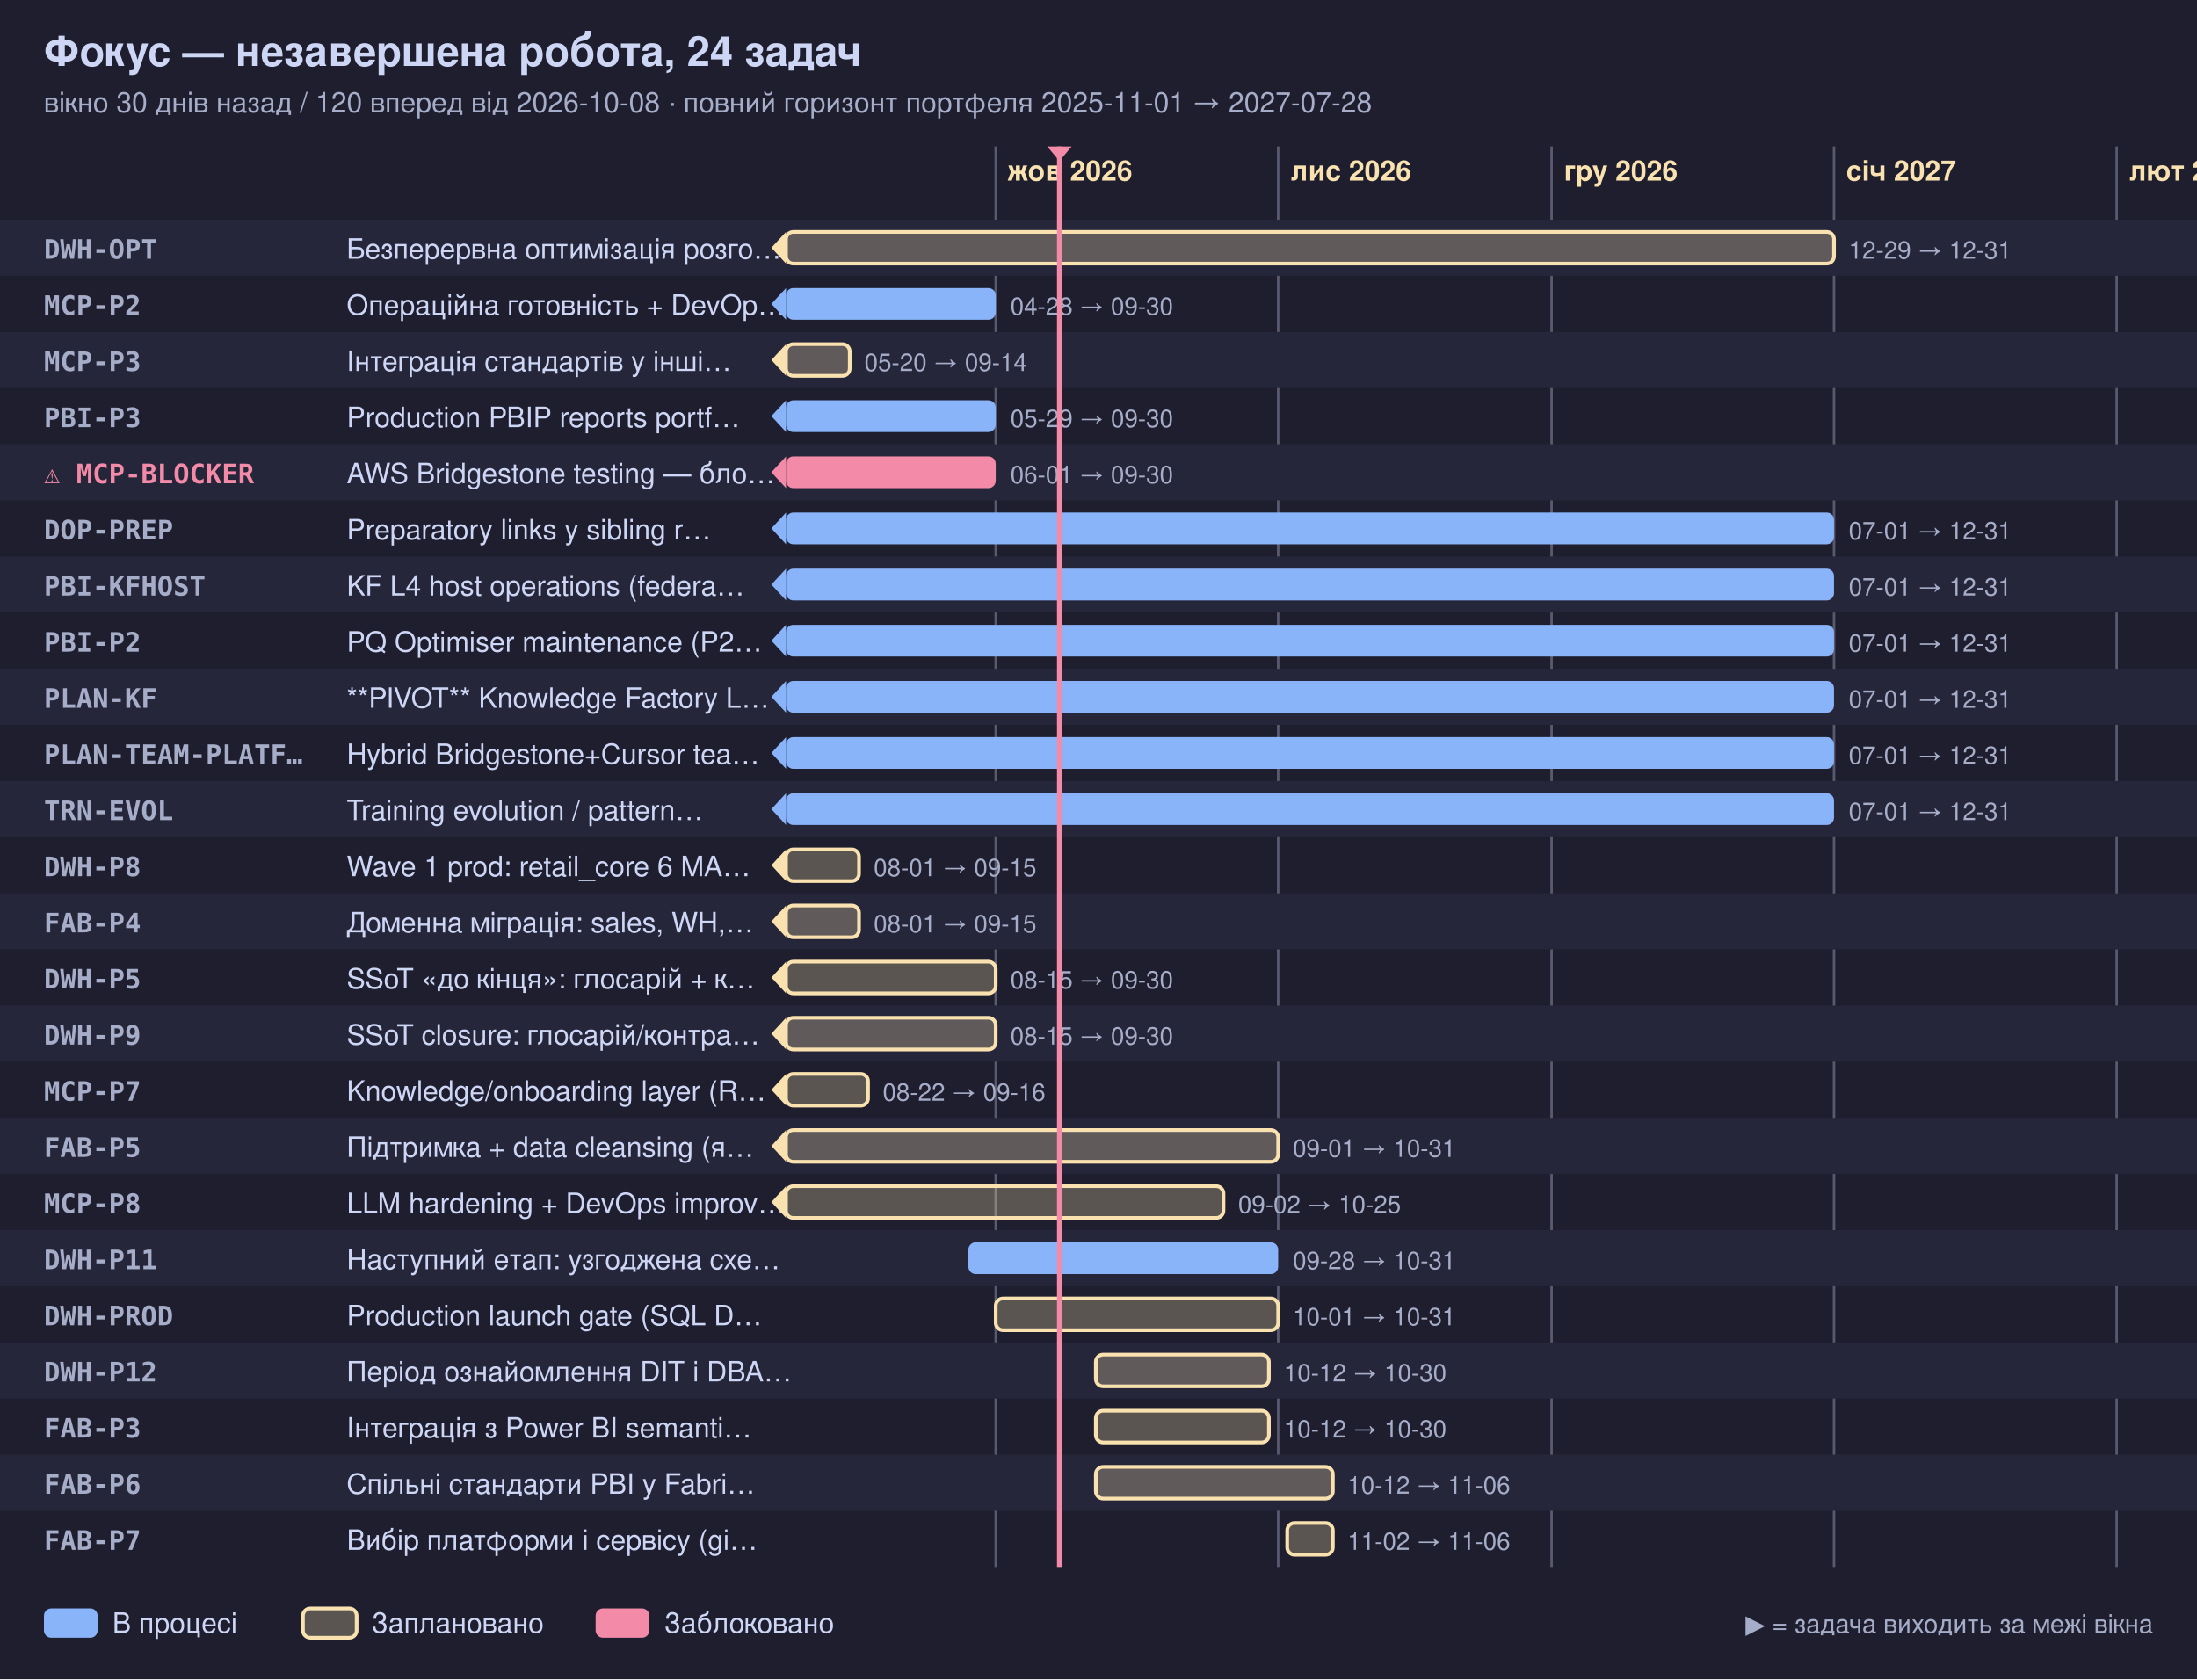
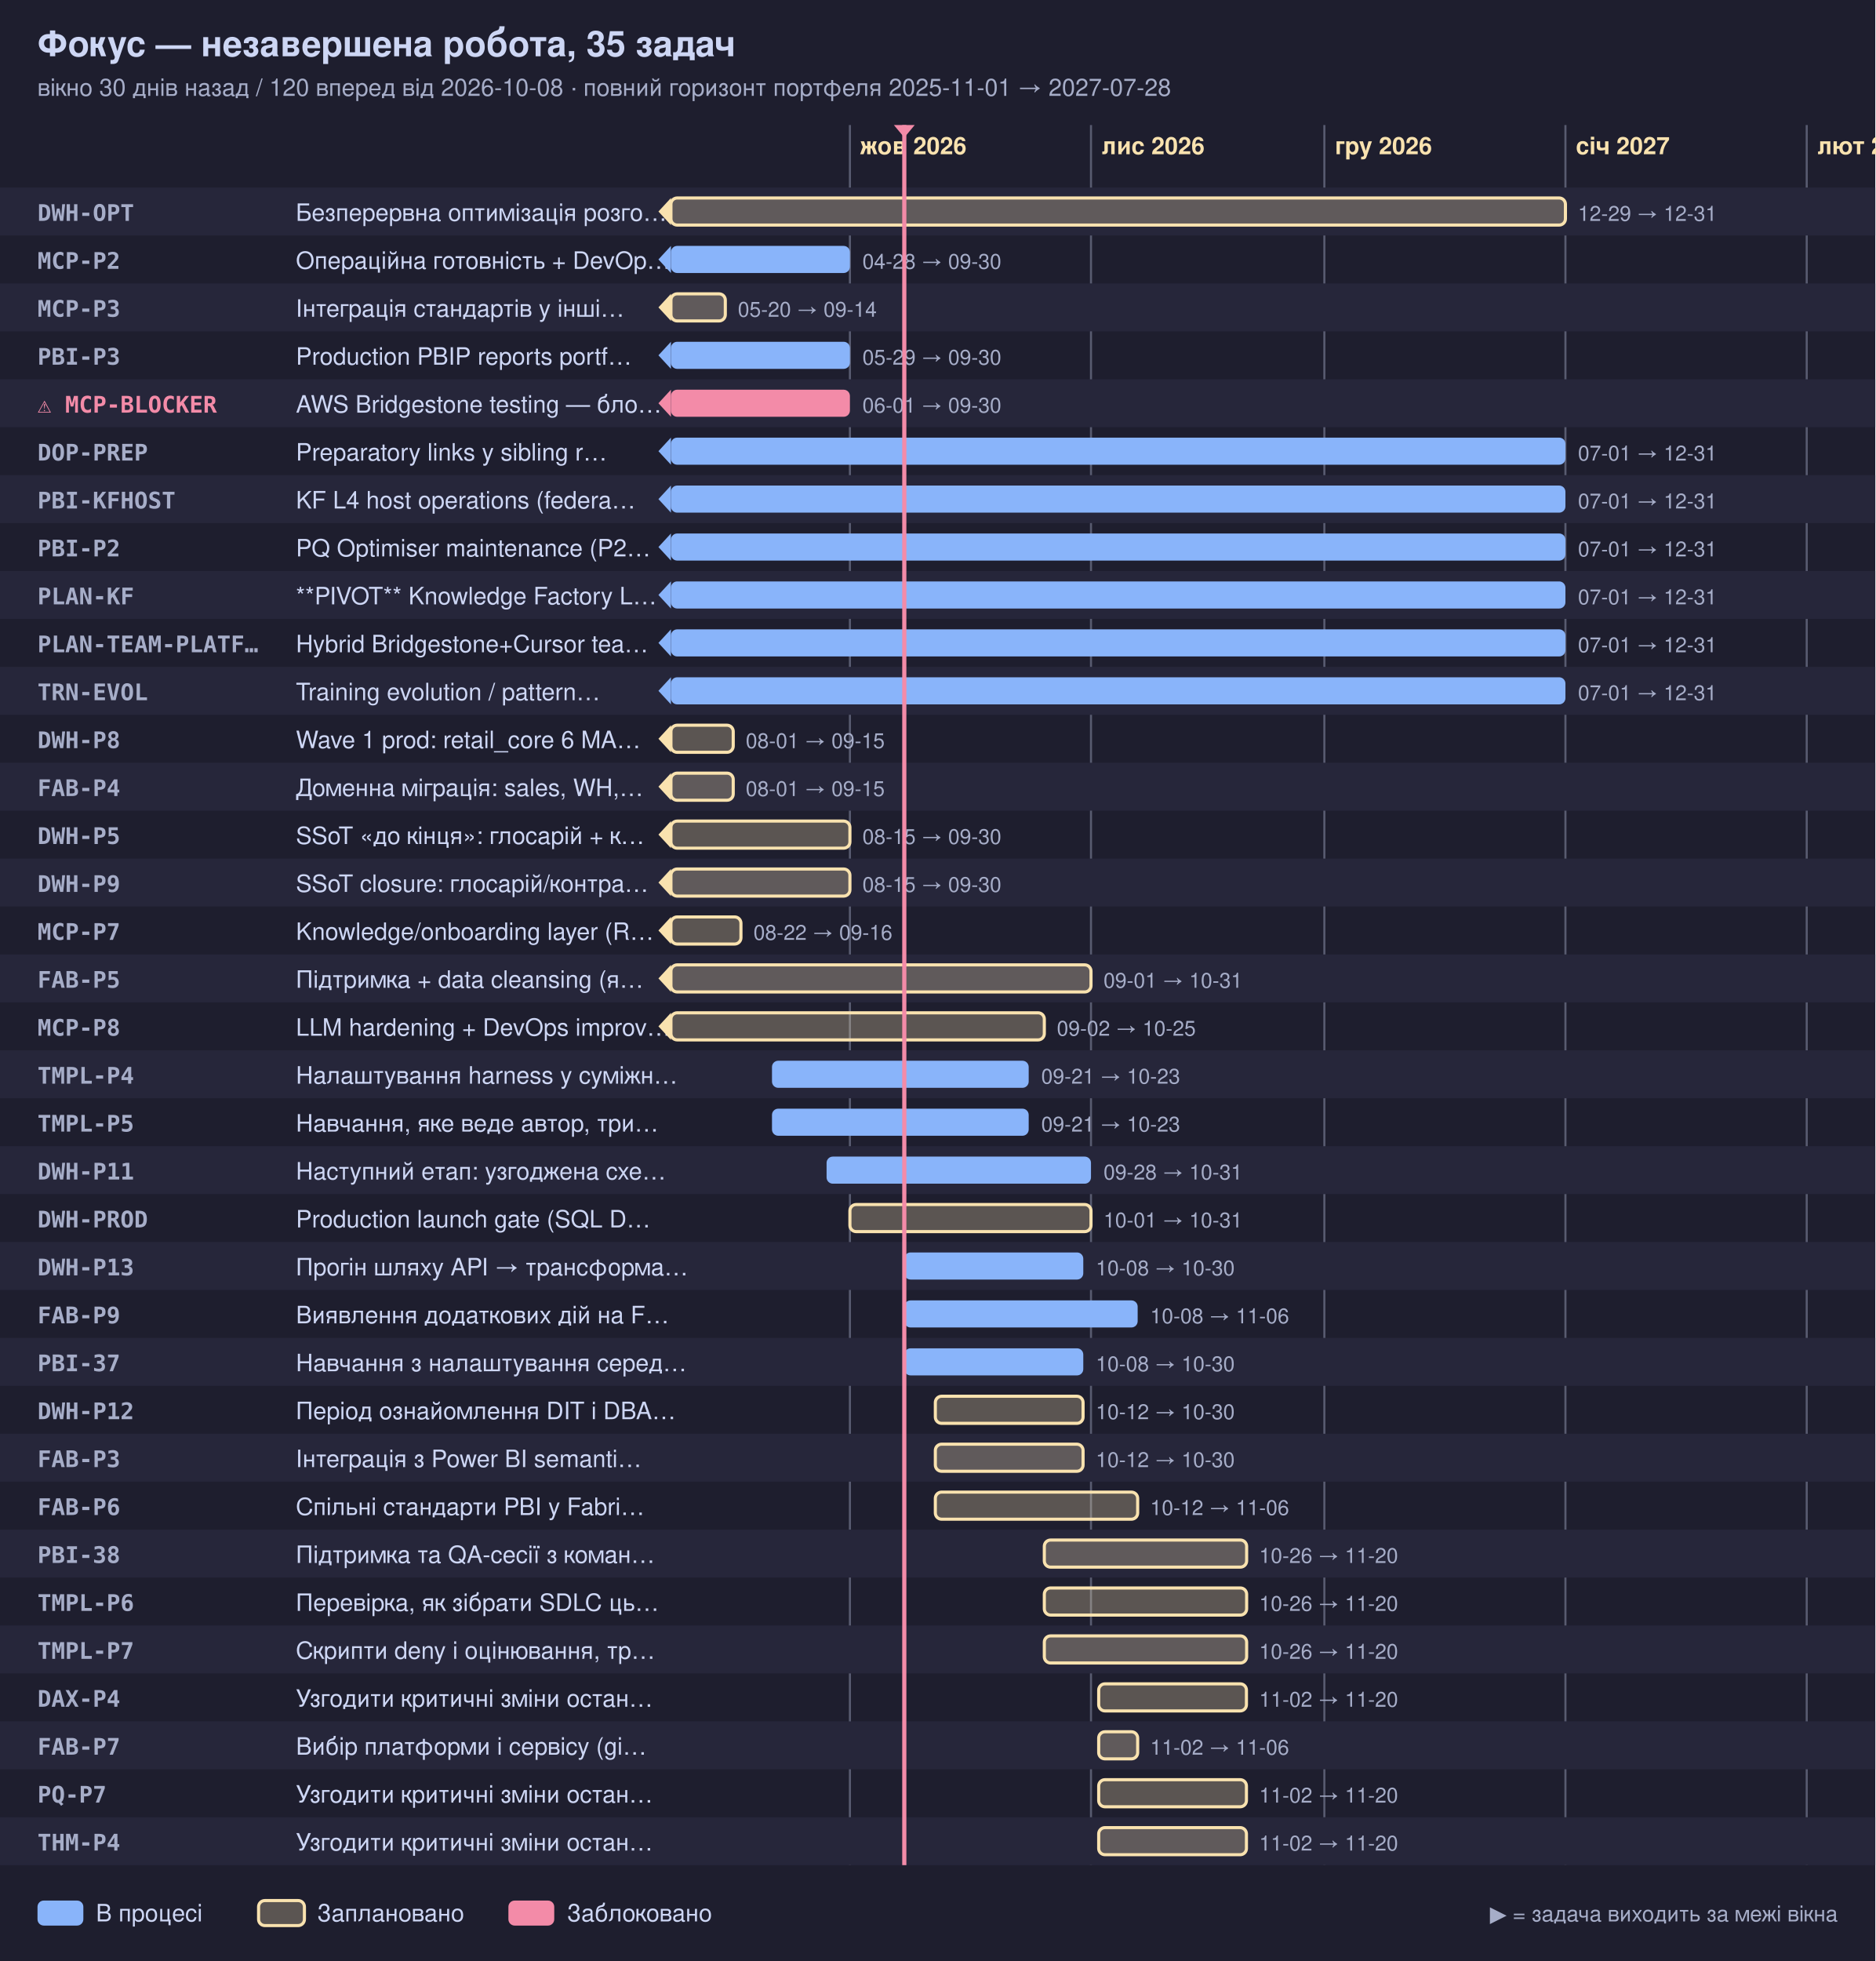
- <svg xmlns="http://www.w3.org/2000/svg" width="900" height="688" viewBox="0 0 900 688" role="img" aria-label="Фокус — незавершена робота, 24 задач" font-family="Segoe UI,Helvetica,Arial,sans-serif">
-   <rect width="900" height="688" fill="#1e1e2e" />
-   <text x="18" y="27" font-size="17" font-weight="700" fill="#cdd6f4">Фокус — незавершена робота, 24 задач</text>
+ <svg xmlns="http://www.w3.org/2000/svg" width="900" height="941" viewBox="0 0 900 941" role="img" aria-label="Фокус — незавершена робота, 35 задач" font-family="Segoe UI,Helvetica,Arial,sans-serif">
+   <rect width="900" height="941" fill="#1e1e2e" />
+   <text x="18" y="27" font-size="17" font-weight="700" fill="#cdd6f4">Фокус — незавершена робота, 35 задач</text>
  <text x="18" y="46" font-size="11.5" fill="#a6adc8">вікно 30 днів назад / 120 вперед від 2026-10-08 · повний горизонт портфеля 2025-11-01 → 2027-07-28</text>
-   <line x1="407.9" y1="60.0" x2="407.9" y2="642.0" stroke="#585b70" stroke-width="1" />
+   <line x1="407.9" y1="60.0" x2="407.9" y2="895.0" stroke="#585b70" stroke-width="1" />
  <text x="412.9" y="74.0" font-size="11.5" font-weight="600" fill="#f9e2af">жов 2026</text>
-   <line x1="523.6" y1="60.0" x2="523.6" y2="642.0" stroke="#585b70" stroke-width="1" />
+   <line x1="523.6" y1="60.0" x2="523.6" y2="895.0" stroke="#585b70" stroke-width="1" />
  <text x="528.6" y="74.0" font-size="11.5" font-weight="600" fill="#f9e2af">лис 2026</text>
-   <line x1="635.6" y1="60.0" x2="635.6" y2="642.0" stroke="#585b70" stroke-width="1" />
+   <line x1="635.6" y1="60.0" x2="635.6" y2="895.0" stroke="#585b70" stroke-width="1" />
  <text x="640.6" y="74.0" font-size="11.5" font-weight="600" fill="#f9e2af">гру 2026</text>
-   <line x1="751.3" y1="60.0" x2="751.3" y2="642.0" stroke="#585b70" stroke-width="1" />
+   <line x1="751.3" y1="60.0" x2="751.3" y2="895.0" stroke="#585b70" stroke-width="1" />
  <text x="756.3" y="74.0" font-size="11.5" font-weight="600" fill="#f9e2af">січ 2027</text>
-   <line x1="867.1" y1="60.0" x2="867.1" y2="642.0" stroke="#585b70" stroke-width="1" />
+   <line x1="867.1" y1="60.0" x2="867.1" y2="895.0" stroke="#585b70" stroke-width="1" />
  <text x="872.1" y="74.0" font-size="11.5" font-weight="600" fill="#f9e2af">лют 2027</text>
  <rect x="0" y="90.0" width="900" height="23" fill="#26263a" />
  <text x="18" y="106.0" font-size="11" font-weight="600" fill="#a6adc8" font-family="Consolas,monospace">DWH-OPT</text>
  <text x="142" y="106.0" font-size="11.5" fill="#cdd6f4">Безперервна оптимізація розго…</text>
  <rect x="322.0" y="95.0" width="429.3" height="13" rx="3" fill="#f9e2af" fill-opacity="0.28" stroke="#f9e2af" stroke-width="1.5" />
  <polygon points="322.0,95.0 322.0,108.0 316.0,101.5" fill="#f9e2af" />
  <text x="757.3" y="106.0" font-size="10" fill="#a6adc8">12-29 → 12-31</text>
  <text x="18" y="129.0" font-size="11" font-weight="600" fill="#a6adc8" font-family="Consolas,monospace">MCP-P2</text>
  <text x="142" y="129.0" font-size="11.5" fill="#cdd6f4">Операційна готовність + DevOp…</text>
  <rect x="322.0" y="118.0" width="85.9" height="13" rx="3" fill="#89b4fa" />
  <polygon points="322.0,118.0 322.0,131.0 316.0,124.5" fill="#89b4fa" />
  <text x="413.9" y="129.0" font-size="10" fill="#a6adc8">04-28 → 09-30</text>
  <rect x="0" y="136.0" width="900" height="23" fill="#26263a" />
  <text x="18" y="152.0" font-size="11" font-weight="600" fill="#a6adc8" font-family="Consolas,monospace">MCP-P3</text>
  <text x="142" y="152.0" font-size="11.5" fill="#cdd6f4">Інтеграція стандартів у інші…</text>
  <rect x="322.0" y="141.0" width="26.1" height="13" rx="3" fill="#f9e2af" fill-opacity="0.28" stroke="#f9e2af" stroke-width="1.5" />
  <polygon points="322.0,141.0 322.0,154.0 316.0,147.5" fill="#f9e2af" />
  <text x="354.1" y="152.0" font-size="10" fill="#a6adc8">05-20 → 09-14</text>
  <text x="18" y="175.0" font-size="11" font-weight="600" fill="#a6adc8" font-family="Consolas,monospace">PBI-P3</text>
  <text x="142" y="175.0" font-size="11.5" fill="#cdd6f4">Production PBIP reports portf…</text>
  <rect x="322.0" y="164.0" width="85.9" height="13" rx="3" fill="#89b4fa" />
  <polygon points="322.0,164.0 322.0,177.0 316.0,170.5" fill="#89b4fa" />
  <text x="413.9" y="175.0" font-size="10" fill="#a6adc8">05-29 → 09-30</text>
  <rect x="0" y="182.0" width="900" height="23" fill="#26263a" />
  <text x="18" y="198.0" font-size="11" font-weight="600" fill="#f38ba8" font-family="Consolas,monospace">⚠ MCP-BLOCKER</text>
  <text x="142" y="198.0" font-size="11.5" fill="#cdd6f4">AWS Bridgestone testing — бло…</text>
  <rect x="322.0" y="187.0" width="85.9" height="13" rx="3" fill="#f38ba8" />
  <polygon points="322.0,187.0 322.0,200.0 316.0,193.5" fill="#f38ba8" />
  <text x="413.9" y="198.0" font-size="10" fill="#a6adc8">06-01 → 09-30</text>
  <text x="18" y="221.0" font-size="11" font-weight="600" fill="#a6adc8" font-family="Consolas,monospace">DOP-PREP</text>
  <text x="142" y="221.0" font-size="11.5" fill="#cdd6f4">Preparatory links у sibling r…</text>
  <rect x="322.0" y="210.0" width="429.3" height="13" rx="3" fill="#89b4fa" />
  <polygon points="322.0,210.0 322.0,223.0 316.0,216.5" fill="#89b4fa" />
  <text x="757.3" y="221.0" font-size="10" fill="#a6adc8">07-01 → 12-31</text>
  <rect x="0" y="228.0" width="900" height="23" fill="#26263a" />
  <text x="18" y="244.0" font-size="11" font-weight="600" fill="#a6adc8" font-family="Consolas,monospace">PBI-KFHOST</text>
  <text x="142" y="244.0" font-size="11.5" fill="#cdd6f4">KF L4 host operations (federa…</text>
  <rect x="322.0" y="233.0" width="429.3" height="13" rx="3" fill="#89b4fa" />
  <polygon points="322.0,233.0 322.0,246.0 316.0,239.5" fill="#89b4fa" />
  <text x="757.3" y="244.0" font-size="10" fill="#a6adc8">07-01 → 12-31</text>
  <text x="18" y="267.0" font-size="11" font-weight="600" fill="#a6adc8" font-family="Consolas,monospace">PBI-P2</text>
  <text x="142" y="267.0" font-size="11.5" fill="#cdd6f4">PQ Optimiser maintenance (P2…</text>
  <rect x="322.0" y="256.0" width="429.3" height="13" rx="3" fill="#89b4fa" />
  <polygon points="322.0,256.0 322.0,269.0 316.0,262.5" fill="#89b4fa" />
  <text x="757.3" y="267.0" font-size="10" fill="#a6adc8">07-01 → 12-31</text>
  <rect x="0" y="274.0" width="900" height="23" fill="#26263a" />
  <text x="18" y="290.0" font-size="11" font-weight="600" fill="#a6adc8" font-family="Consolas,monospace">PLAN-KF</text>
  <text x="142" y="290.0" font-size="11.5" fill="#cdd6f4">**PIVOT** Knowledge Factory L…</text>
  <rect x="322.0" y="279.0" width="429.3" height="13" rx="3" fill="#89b4fa" />
  <polygon points="322.0,279.0 322.0,292.0 316.0,285.5" fill="#89b4fa" />
  <text x="757.3" y="290.0" font-size="10" fill="#a6adc8">07-01 → 12-31</text>
  <text x="18" y="313.0" font-size="11" font-weight="600" fill="#a6adc8" font-family="Consolas,monospace">PLAN-TEAM-PLATF…</text>
  <text x="142" y="313.0" font-size="11.5" fill="#cdd6f4">Hybrid Bridgestone+Cursor tea…</text>
  <rect x="322.0" y="302.0" width="429.3" height="13" rx="3" fill="#89b4fa" />
  <polygon points="322.0,302.0 322.0,315.0 316.0,308.5" fill="#89b4fa" />
  <text x="757.3" y="313.0" font-size="10" fill="#a6adc8">07-01 → 12-31</text>
  <rect x="0" y="320.0" width="900" height="23" fill="#26263a" />
  <text x="18" y="336.0" font-size="11" font-weight="600" fill="#a6adc8" font-family="Consolas,monospace">TRN-EVOL</text>
  <text x="142" y="336.0" font-size="11.5" fill="#cdd6f4">Training evolution / pattern…</text>
  <rect x="322.0" y="325.0" width="429.3" height="13" rx="3" fill="#89b4fa" />
  <polygon points="322.0,325.0 322.0,338.0 316.0,331.5" fill="#89b4fa" />
  <text x="757.3" y="336.0" font-size="10" fill="#a6adc8">07-01 → 12-31</text>
  <text x="18" y="359.0" font-size="11" font-weight="600" fill="#a6adc8" font-family="Consolas,monospace">DWH-P8</text>
  <text x="142" y="359.0" font-size="11.5" fill="#cdd6f4">Wave 1 prod: retail_core 6 MA…</text>
  <rect x="322.0" y="348.0" width="29.9" height="13" rx="3" fill="#f9e2af" fill-opacity="0.28" stroke="#f9e2af" stroke-width="1.5" />
  <polygon points="322.0,348.0 322.0,361.0 316.0,354.5" fill="#f9e2af" />
  <text x="357.9" y="359.0" font-size="10" fill="#a6adc8">08-01 → 09-15</text>
  <rect x="0" y="366.0" width="900" height="23" fill="#26263a" />
  <text x="18" y="382.0" font-size="11" font-weight="600" fill="#a6adc8" font-family="Consolas,monospace">FAB-P4</text>
  <text x="142" y="382.0" font-size="11.5" fill="#cdd6f4">Доменна міграція: sales, WH,…</text>
  <rect x="322.0" y="371.0" width="29.9" height="13" rx="3" fill="#f9e2af" fill-opacity="0.28" stroke="#f9e2af" stroke-width="1.5" />
  <polygon points="322.0,371.0 322.0,384.0 316.0,377.5" fill="#f9e2af" />
  <text x="357.9" y="382.0" font-size="10" fill="#a6adc8">08-01 → 09-15</text>
  <text x="18" y="405.0" font-size="11" font-weight="600" fill="#a6adc8" font-family="Consolas,monospace">DWH-P5</text>
  <text x="142" y="405.0" font-size="11.5" fill="#cdd6f4">SSoT «до кінця»: глосарій + к…</text>
  <rect x="322.0" y="394.0" width="85.9" height="13" rx="3" fill="#f9e2af" fill-opacity="0.28" stroke="#f9e2af" stroke-width="1.5" />
  <polygon points="322.0,394.0 322.0,407.0 316.0,400.5" fill="#f9e2af" />
  <text x="413.9" y="405.0" font-size="10" fill="#a6adc8">08-15 → 09-30</text>
  <rect x="0" y="412.0" width="900" height="23" fill="#26263a" />
  <text x="18" y="428.0" font-size="11" font-weight="600" fill="#a6adc8" font-family="Consolas,monospace">DWH-P9</text>
  <text x="142" y="428.0" font-size="11.5" fill="#cdd6f4">SSoT closure: глосарій/контра…</text>
  <rect x="322.0" y="417.0" width="85.9" height="13" rx="3" fill="#f9e2af" fill-opacity="0.28" stroke="#f9e2af" stroke-width="1.5" />
  <polygon points="322.0,417.0 322.0,430.0 316.0,423.5" fill="#f9e2af" />
  <text x="413.9" y="428.0" font-size="10" fill="#a6adc8">08-15 → 09-30</text>
  <text x="18" y="451.0" font-size="11" font-weight="600" fill="#a6adc8" font-family="Consolas,monospace">MCP-P7</text>
  <text x="142" y="451.0" font-size="11.5" fill="#cdd6f4">Knowledge/onboarding layer (R…</text>
  <rect x="322.0" y="440.0" width="33.6" height="13" rx="3" fill="#f9e2af" fill-opacity="0.28" stroke="#f9e2af" stroke-width="1.5" />
  <polygon points="322.0,440.0 322.0,453.0 316.0,446.5" fill="#f9e2af" />
  <text x="361.6" y="451.0" font-size="10" fill="#a6adc8">08-22 → 09-16</text>
  <rect x="0" y="458.0" width="900" height="23" fill="#26263a" />
  <text x="18" y="474.0" font-size="11" font-weight="600" fill="#a6adc8" font-family="Consolas,monospace">FAB-P5</text>
  <text x="142" y="474.0" font-size="11.5" fill="#cdd6f4">Підтримка + data cleansing (я…</text>
  <rect x="322.0" y="463.0" width="201.6" height="13" rx="3" fill="#f9e2af" fill-opacity="0.28" stroke="#f9e2af" stroke-width="1.5" />
  <polygon points="322.0,463.0 322.0,476.0 316.0,469.5" fill="#f9e2af" />
  <text x="529.6" y="474.0" font-size="10" fill="#a6adc8">09-01 → 10-31</text>
  <text x="18" y="497.0" font-size="11" font-weight="600" fill="#a6adc8" font-family="Consolas,monospace">MCP-P8</text>
  <text x="142" y="497.0" font-size="11.5" fill="#cdd6f4">LLM hardening + DevOps improv…</text>
  <rect x="322.0" y="486.0" width="179.2" height="13" rx="3" fill="#f9e2af" fill-opacity="0.28" stroke="#f9e2af" stroke-width="1.5" />
  <polygon points="322.0,486.0 322.0,499.0 316.0,492.5" fill="#f9e2af" />
  <text x="507.2" y="497.0" font-size="10" fill="#a6adc8">09-02 → 10-25</text>
  <rect x="0" y="504.0" width="900" height="23" fill="#26263a" />
-   <text x="18" y="520.0" font-size="11" font-weight="600" fill="#a6adc8" font-family="Consolas,monospace">DWH-P11</text>
-   <text x="142" y="520.0" font-size="11.5" fill="#cdd6f4">Наступний етап: узгоджена схе…</text>
-   <rect x="396.7" y="509.0" width="126.9" height="13" rx="3" fill="#89b4fa" />
-   <text x="529.6" y="520.0" font-size="10" fill="#a6adc8">09-28 → 10-31</text>
-   <text x="18" y="543.0" font-size="11" font-weight="600" fill="#a6adc8" font-family="Consolas,monospace">DWH-PROD</text>
-   <text x="142" y="543.0" font-size="11.5" fill="#cdd6f4">Production launch gate (SQL D…</text>
-   <rect x="407.9" y="532.0" width="115.7" height="13" rx="3" fill="#f9e2af" fill-opacity="0.28" stroke="#f9e2af" stroke-width="1.5" />
-   <text x="529.6" y="543.0" font-size="10" fill="#a6adc8">10-01 → 10-31</text>
+   <text x="18" y="520.0" font-size="11" font-weight="600" fill="#a6adc8" font-family="Consolas,monospace">TMPL-P4</text>
+   <text x="142" y="520.0" font-size="11.5" fill="#cdd6f4">Налаштування harness у суміжн…</text>
+   <rect x="370.5" y="509.0" width="123.2" height="13" rx="3" fill="#89b4fa" />
+   <text x="499.7" y="520.0" font-size="10" fill="#a6adc8">09-21 → 10-23</text>
+   <text x="18" y="543.0" font-size="11" font-weight="600" fill="#a6adc8" font-family="Consolas,monospace">TMPL-P5</text>
+   <text x="142" y="543.0" font-size="11.5" fill="#cdd6f4">Навчання, яке веде автор, три…</text>
+   <rect x="370.5" y="532.0" width="123.2" height="13" rx="3" fill="#89b4fa" />
+   <text x="499.7" y="543.0" font-size="10" fill="#a6adc8">09-21 → 10-23</text>
  <rect x="0" y="550.0" width="900" height="23" fill="#26263a" />
-   <text x="18" y="566.0" font-size="11" font-weight="600" fill="#a6adc8" font-family="Consolas,monospace">DWH-P12</text>
-   <text x="142" y="566.0" font-size="11.5" fill="#cdd6f4">Період ознайомлення DIT і DBA…</text>
-   <rect x="448.9" y="555.0" width="70.9" height="13" rx="3" fill="#f9e2af" fill-opacity="0.28" stroke="#f9e2af" stroke-width="1.5" />
-   <text x="525.9" y="566.0" font-size="10" fill="#a6adc8">10-12 → 10-30</text>
-   <text x="18" y="589.0" font-size="11" font-weight="600" fill="#a6adc8" font-family="Consolas,monospace">FAB-P3</text>
-   <text x="142" y="589.0" font-size="11.5" fill="#cdd6f4">Інтеграція з Power BI semanti…</text>
-   <rect x="448.9" y="578.0" width="70.9" height="13" rx="3" fill="#f9e2af" fill-opacity="0.28" stroke="#f9e2af" stroke-width="1.5" />
-   <text x="525.9" y="589.0" font-size="10" fill="#a6adc8">10-12 → 10-30</text>
+   <text x="18" y="566.0" font-size="11" font-weight="600" fill="#a6adc8" font-family="Consolas,monospace">DWH-P11</text>
+   <text x="142" y="566.0" font-size="11.5" fill="#cdd6f4">Наступний етап: узгоджена схе…</text>
+   <rect x="396.7" y="555.0" width="126.9" height="13" rx="3" fill="#89b4fa" />
+   <text x="529.6" y="566.0" font-size="10" fill="#a6adc8">09-28 → 10-31</text>
+   <text x="18" y="589.0" font-size="11" font-weight="600" fill="#a6adc8" font-family="Consolas,monospace">DWH-PROD</text>
+   <text x="142" y="589.0" font-size="11.5" fill="#cdd6f4">Production launch gate (SQL D…</text>
+   <rect x="407.9" y="578.0" width="115.7" height="13" rx="3" fill="#f9e2af" fill-opacity="0.28" stroke="#f9e2af" stroke-width="1.5" />
+   <text x="529.6" y="589.0" font-size="10" fill="#a6adc8">10-01 → 10-31</text>
  <rect x="0" y="596.0" width="900" height="23" fill="#26263a" />
-   <text x="18" y="612.0" font-size="11" font-weight="600" fill="#a6adc8" font-family="Consolas,monospace">FAB-P6</text>
-   <text x="142" y="612.0" font-size="11.5" fill="#cdd6f4">Спільні стандарти PBI у Fabri…</text>
-   <rect x="448.9" y="601.0" width="97.1" height="13" rx="3" fill="#f9e2af" fill-opacity="0.28" stroke="#f9e2af" stroke-width="1.5" />
-   <text x="552.0" y="612.0" font-size="10" fill="#a6adc8">10-12 → 11-06</text>
-   <text x="18" y="635.0" font-size="11" font-weight="600" fill="#a6adc8" font-family="Consolas,monospace">FAB-P7</text>
-   <text x="142" y="635.0" font-size="11.5" fill="#cdd6f4">Вибір платформи і сервісу (gi…</text>
-   <rect x="527.3" y="624.0" width="18.7" height="13" rx="3" fill="#f9e2af" fill-opacity="0.28" stroke="#f9e2af" stroke-width="1.5" />
-   <text x="552.0" y="635.0" font-size="10" fill="#a6adc8">11-02 → 11-06</text>
-   <line x1="434.0" y1="60.0" x2="434.0" y2="642.0" stroke="#f38ba8" stroke-width="2" />
+   <text x="18" y="612.0" font-size="11" font-weight="600" fill="#a6adc8" font-family="Consolas,monospace">DWH-P13</text>
+   <text x="142" y="612.0" font-size="11.5" fill="#cdd6f4">Прогін шляху API → трансформа…</text>
+   <rect x="434.0" y="601.0" width="85.9" height="13" rx="3" fill="#89b4fa" />
+   <text x="525.9" y="612.0" font-size="10" fill="#a6adc8">10-08 → 10-30</text>
+   <text x="18" y="635.0" font-size="11" font-weight="600" fill="#a6adc8" font-family="Consolas,monospace">FAB-P9</text>
+   <text x="142" y="635.0" font-size="11.5" fill="#cdd6f4">Виявлення додаткових дій на F…</text>
+   <rect x="434.0" y="624.0" width="112.0" height="13" rx="3" fill="#89b4fa" />
+   <text x="552.0" y="635.0" font-size="10" fill="#a6adc8">10-08 → 11-06</text>
+   <rect x="0" y="642.0" width="900" height="23" fill="#26263a" />
+   <text x="18" y="658.0" font-size="11" font-weight="600" fill="#a6adc8" font-family="Consolas,monospace">PBI-37</text>
+   <text x="142" y="658.0" font-size="11.5" fill="#cdd6f4">Навчання з налаштування серед…</text>
+   <rect x="434.0" y="647.0" width="85.9" height="13" rx="3" fill="#89b4fa" />
+   <text x="525.9" y="658.0" font-size="10" fill="#a6adc8">10-08 → 10-30</text>
+   <text x="18" y="681.0" font-size="11" font-weight="600" fill="#a6adc8" font-family="Consolas,monospace">DWH-P12</text>
+   <text x="142" y="681.0" font-size="11.5" fill="#cdd6f4">Період ознайомлення DIT і DBA…</text>
+   <rect x="448.9" y="670.0" width="70.9" height="13" rx="3" fill="#f9e2af" fill-opacity="0.28" stroke="#f9e2af" stroke-width="1.5" />
+   <text x="525.9" y="681.0" font-size="10" fill="#a6adc8">10-12 → 10-30</text>
+   <rect x="0" y="688.0" width="900" height="23" fill="#26263a" />
+   <text x="18" y="704.0" font-size="11" font-weight="600" fill="#a6adc8" font-family="Consolas,monospace">FAB-P3</text>
+   <text x="142" y="704.0" font-size="11.5" fill="#cdd6f4">Інтеграція з Power BI semanti…</text>
+   <rect x="448.9" y="693.0" width="70.9" height="13" rx="3" fill="#f9e2af" fill-opacity="0.28" stroke="#f9e2af" stroke-width="1.5" />
+   <text x="525.9" y="704.0" font-size="10" fill="#a6adc8">10-12 → 10-30</text>
+   <text x="18" y="727.0" font-size="11" font-weight="600" fill="#a6adc8" font-family="Consolas,monospace">FAB-P6</text>
+   <text x="142" y="727.0" font-size="11.5" fill="#cdd6f4">Спільні стандарти PBI у Fabri…</text>
+   <rect x="448.9" y="716.0" width="97.1" height="13" rx="3" fill="#f9e2af" fill-opacity="0.28" stroke="#f9e2af" stroke-width="1.5" />
+   <text x="552.0" y="727.0" font-size="10" fill="#a6adc8">10-12 → 11-06</text>
+   <rect x="0" y="734.0" width="900" height="23" fill="#26263a" />
+   <text x="18" y="750.0" font-size="11" font-weight="600" fill="#a6adc8" font-family="Consolas,monospace">PBI-38</text>
+   <text x="142" y="750.0" font-size="11.5" fill="#cdd6f4">Підтримка та QA-сесії з коман…</text>
+   <rect x="501.2" y="739.0" width="97.1" height="13" rx="3" fill="#f9e2af" fill-opacity="0.28" stroke="#f9e2af" stroke-width="1.5" />
+   <text x="604.3" y="750.0" font-size="10" fill="#a6adc8">10-26 → 11-20</text>
+   <text x="18" y="773.0" font-size="11" font-weight="600" fill="#a6adc8" font-family="Consolas,monospace">TMPL-P6</text>
+   <text x="142" y="773.0" font-size="11.5" fill="#cdd6f4">Перевірка, як зібрати SDLC ць…</text>
+   <rect x="501.2" y="762.0" width="97.1" height="13" rx="3" fill="#f9e2af" fill-opacity="0.28" stroke="#f9e2af" stroke-width="1.5" />
+   <text x="604.3" y="773.0" font-size="10" fill="#a6adc8">10-26 → 11-20</text>
+   <rect x="0" y="780.0" width="900" height="23" fill="#26263a" />
+   <text x="18" y="796.0" font-size="11" font-weight="600" fill="#a6adc8" font-family="Consolas,monospace">TMPL-P7</text>
+   <text x="142" y="796.0" font-size="11.5" fill="#cdd6f4">Скрипти deny і оцінювання, тр…</text>
+   <rect x="501.2" y="785.0" width="97.1" height="13" rx="3" fill="#f9e2af" fill-opacity="0.28" stroke="#f9e2af" stroke-width="1.5" />
+   <text x="604.3" y="796.0" font-size="10" fill="#a6adc8">10-26 → 11-20</text>
+   <text x="18" y="819.0" font-size="11" font-weight="600" fill="#a6adc8" font-family="Consolas,monospace">DAX-P4</text>
+   <text x="142" y="819.0" font-size="11.5" fill="#cdd6f4">Узгодити критичні зміни остан…</text>
+   <rect x="527.3" y="808.0" width="70.9" height="13" rx="3" fill="#f9e2af" fill-opacity="0.28" stroke="#f9e2af" stroke-width="1.5" />
+   <text x="604.3" y="819.0" font-size="10" fill="#a6adc8">11-02 → 11-20</text>
+   <rect x="0" y="826.0" width="900" height="23" fill="#26263a" />
+   <text x="18" y="842.0" font-size="11" font-weight="600" fill="#a6adc8" font-family="Consolas,monospace">FAB-P7</text>
+   <text x="142" y="842.0" font-size="11.5" fill="#cdd6f4">Вибір платформи і сервісу (gi…</text>
+   <rect x="527.3" y="831.0" width="18.7" height="13" rx="3" fill="#f9e2af" fill-opacity="0.28" stroke="#f9e2af" stroke-width="1.5" />
+   <text x="552.0" y="842.0" font-size="10" fill="#a6adc8">11-02 → 11-06</text>
+   <text x="18" y="865.0" font-size="11" font-weight="600" fill="#a6adc8" font-family="Consolas,monospace">PQ-P7</text>
+   <text x="142" y="865.0" font-size="11.5" fill="#cdd6f4">Узгодити критичні зміни остан…</text>
+   <rect x="527.3" y="854.0" width="70.9" height="13" rx="3" fill="#f9e2af" fill-opacity="0.28" stroke="#f9e2af" stroke-width="1.5" />
+   <text x="604.3" y="865.0" font-size="10" fill="#a6adc8">11-02 → 11-20</text>
+   <rect x="0" y="872.0" width="900" height="23" fill="#26263a" />
+   <text x="18" y="888.0" font-size="11" font-weight="600" fill="#a6adc8" font-family="Consolas,monospace">THM-P4</text>
+   <text x="142" y="888.0" font-size="11.5" fill="#cdd6f4">Узгодити критичні зміни остан…</text>
+   <rect x="527.3" y="877.0" width="70.9" height="13" rx="3" fill="#f9e2af" fill-opacity="0.28" stroke="#f9e2af" stroke-width="1.5" />
+   <text x="604.3" y="888.0" font-size="10" fill="#a6adc8">11-02 → 11-20</text>
+   <line x1="434.0" y1="60.0" x2="434.0" y2="895.0" stroke="#f38ba8" stroke-width="2" />
  <polygon points="429.0,60.0 439.0,60.0 434.0,66.0" fill="#f38ba8" />
-   <rect x="18.0" y="659.0" width="22" height="12" rx="3" fill="#89b4fa" />
-   <text x="46.0" y="669.0" font-size="11.5" fill="#cdd6f4">В процесі</text>
-   <rect x="124.1" y="659.0" width="22" height="12" rx="3" fill="#f9e2af" fill-opacity="0.28" stroke="#f9e2af" stroke-width="1.5" />
-   <text x="152.1" y="669.0" font-size="11.5" fill="#cdd6f4">Заплановано</text>
-   <rect x="244.0" y="659.0" width="22" height="12" rx="3" fill="#f38ba8" />
-   <text x="272.0" y="669.0" font-size="11.5" fill="#cdd6f4">Заблоковано</text>
-   <text x="882" y="669.0" text-anchor="end" font-size="10.5" fill="#a6adc8">▶ = задача виходить за межі вікна</text>
+   <rect x="18.0" y="912.0" width="22" height="12" rx="3" fill="#89b4fa" />
+   <text x="46.0" y="922.0" font-size="11.5" fill="#cdd6f4">В процесі</text>
+   <rect x="124.1" y="912.0" width="22" height="12" rx="3" fill="#f9e2af" fill-opacity="0.28" stroke="#f9e2af" stroke-width="1.5" />
+   <text x="152.1" y="922.0" font-size="11.5" fill="#cdd6f4">Заплановано</text>
+   <rect x="244.0" y="912.0" width="22" height="12" rx="3" fill="#f38ba8" />
+   <text x="272.0" y="922.0" font-size="11.5" fill="#cdd6f4">Заблоковано</text>
+   <text x="882" y="922.0" text-anchor="end" font-size="10.5" fill="#a6adc8">▶ = задача виходить за межі вікна</text>
</svg>
